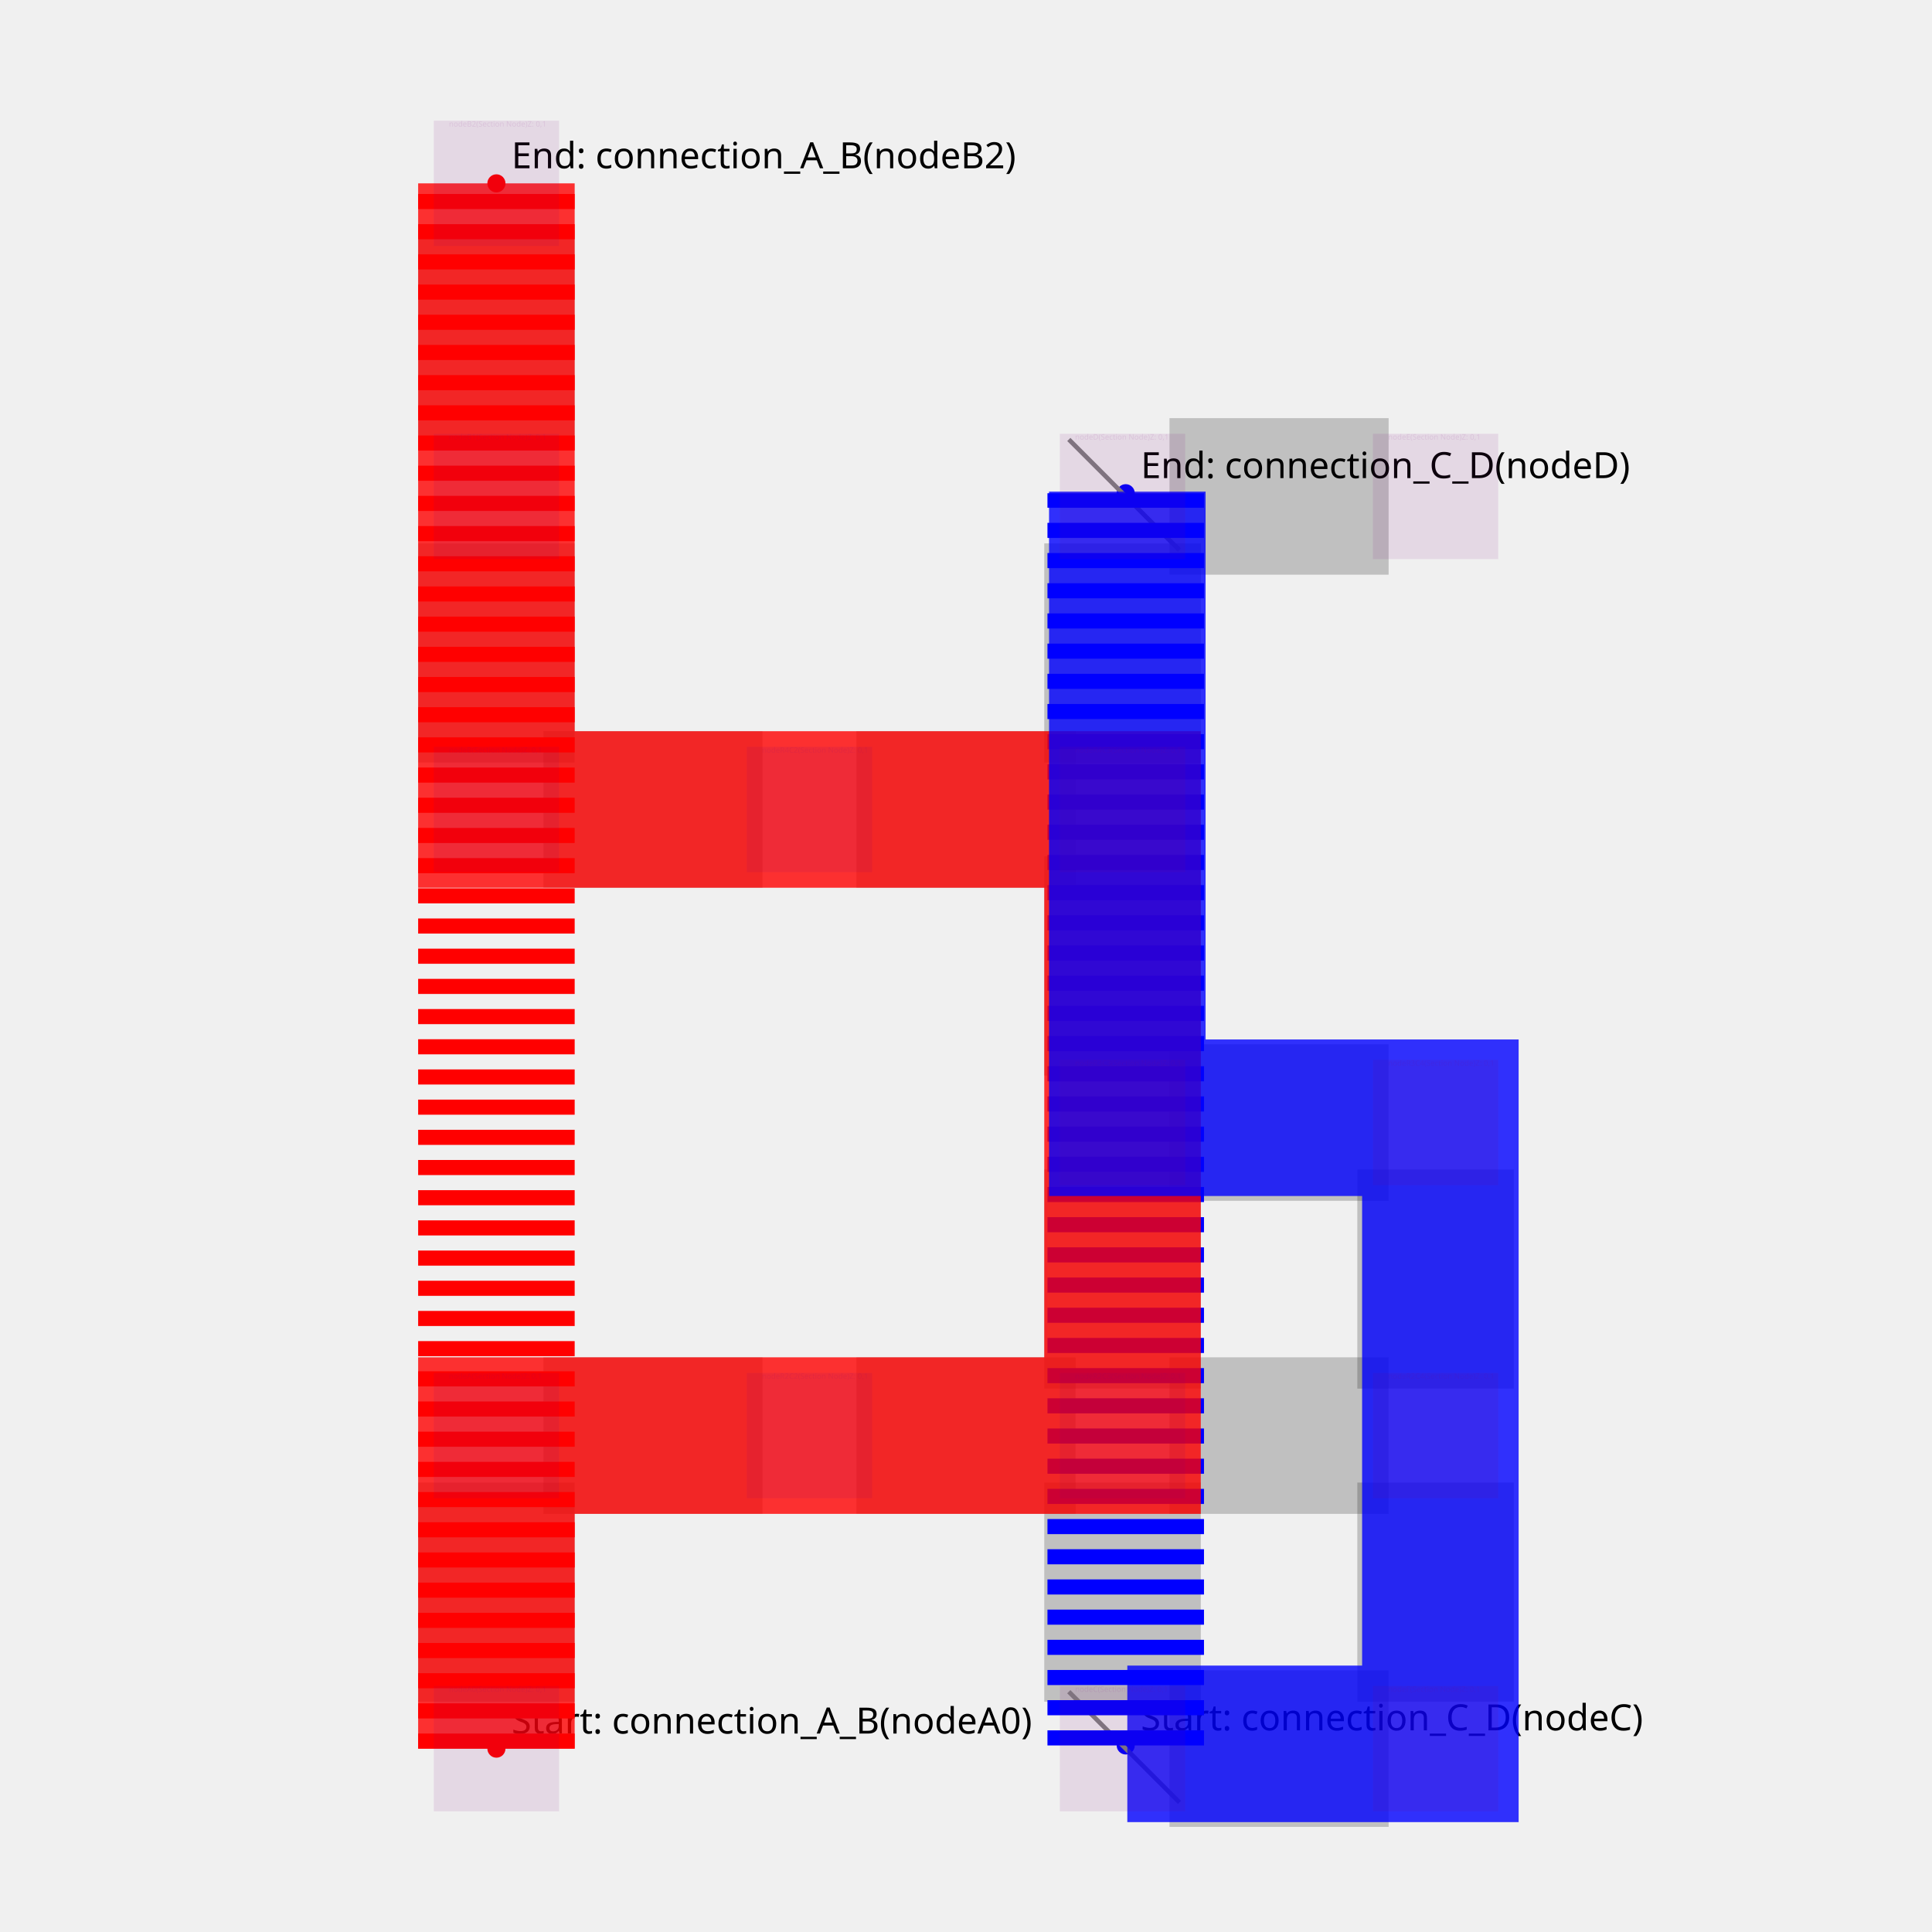
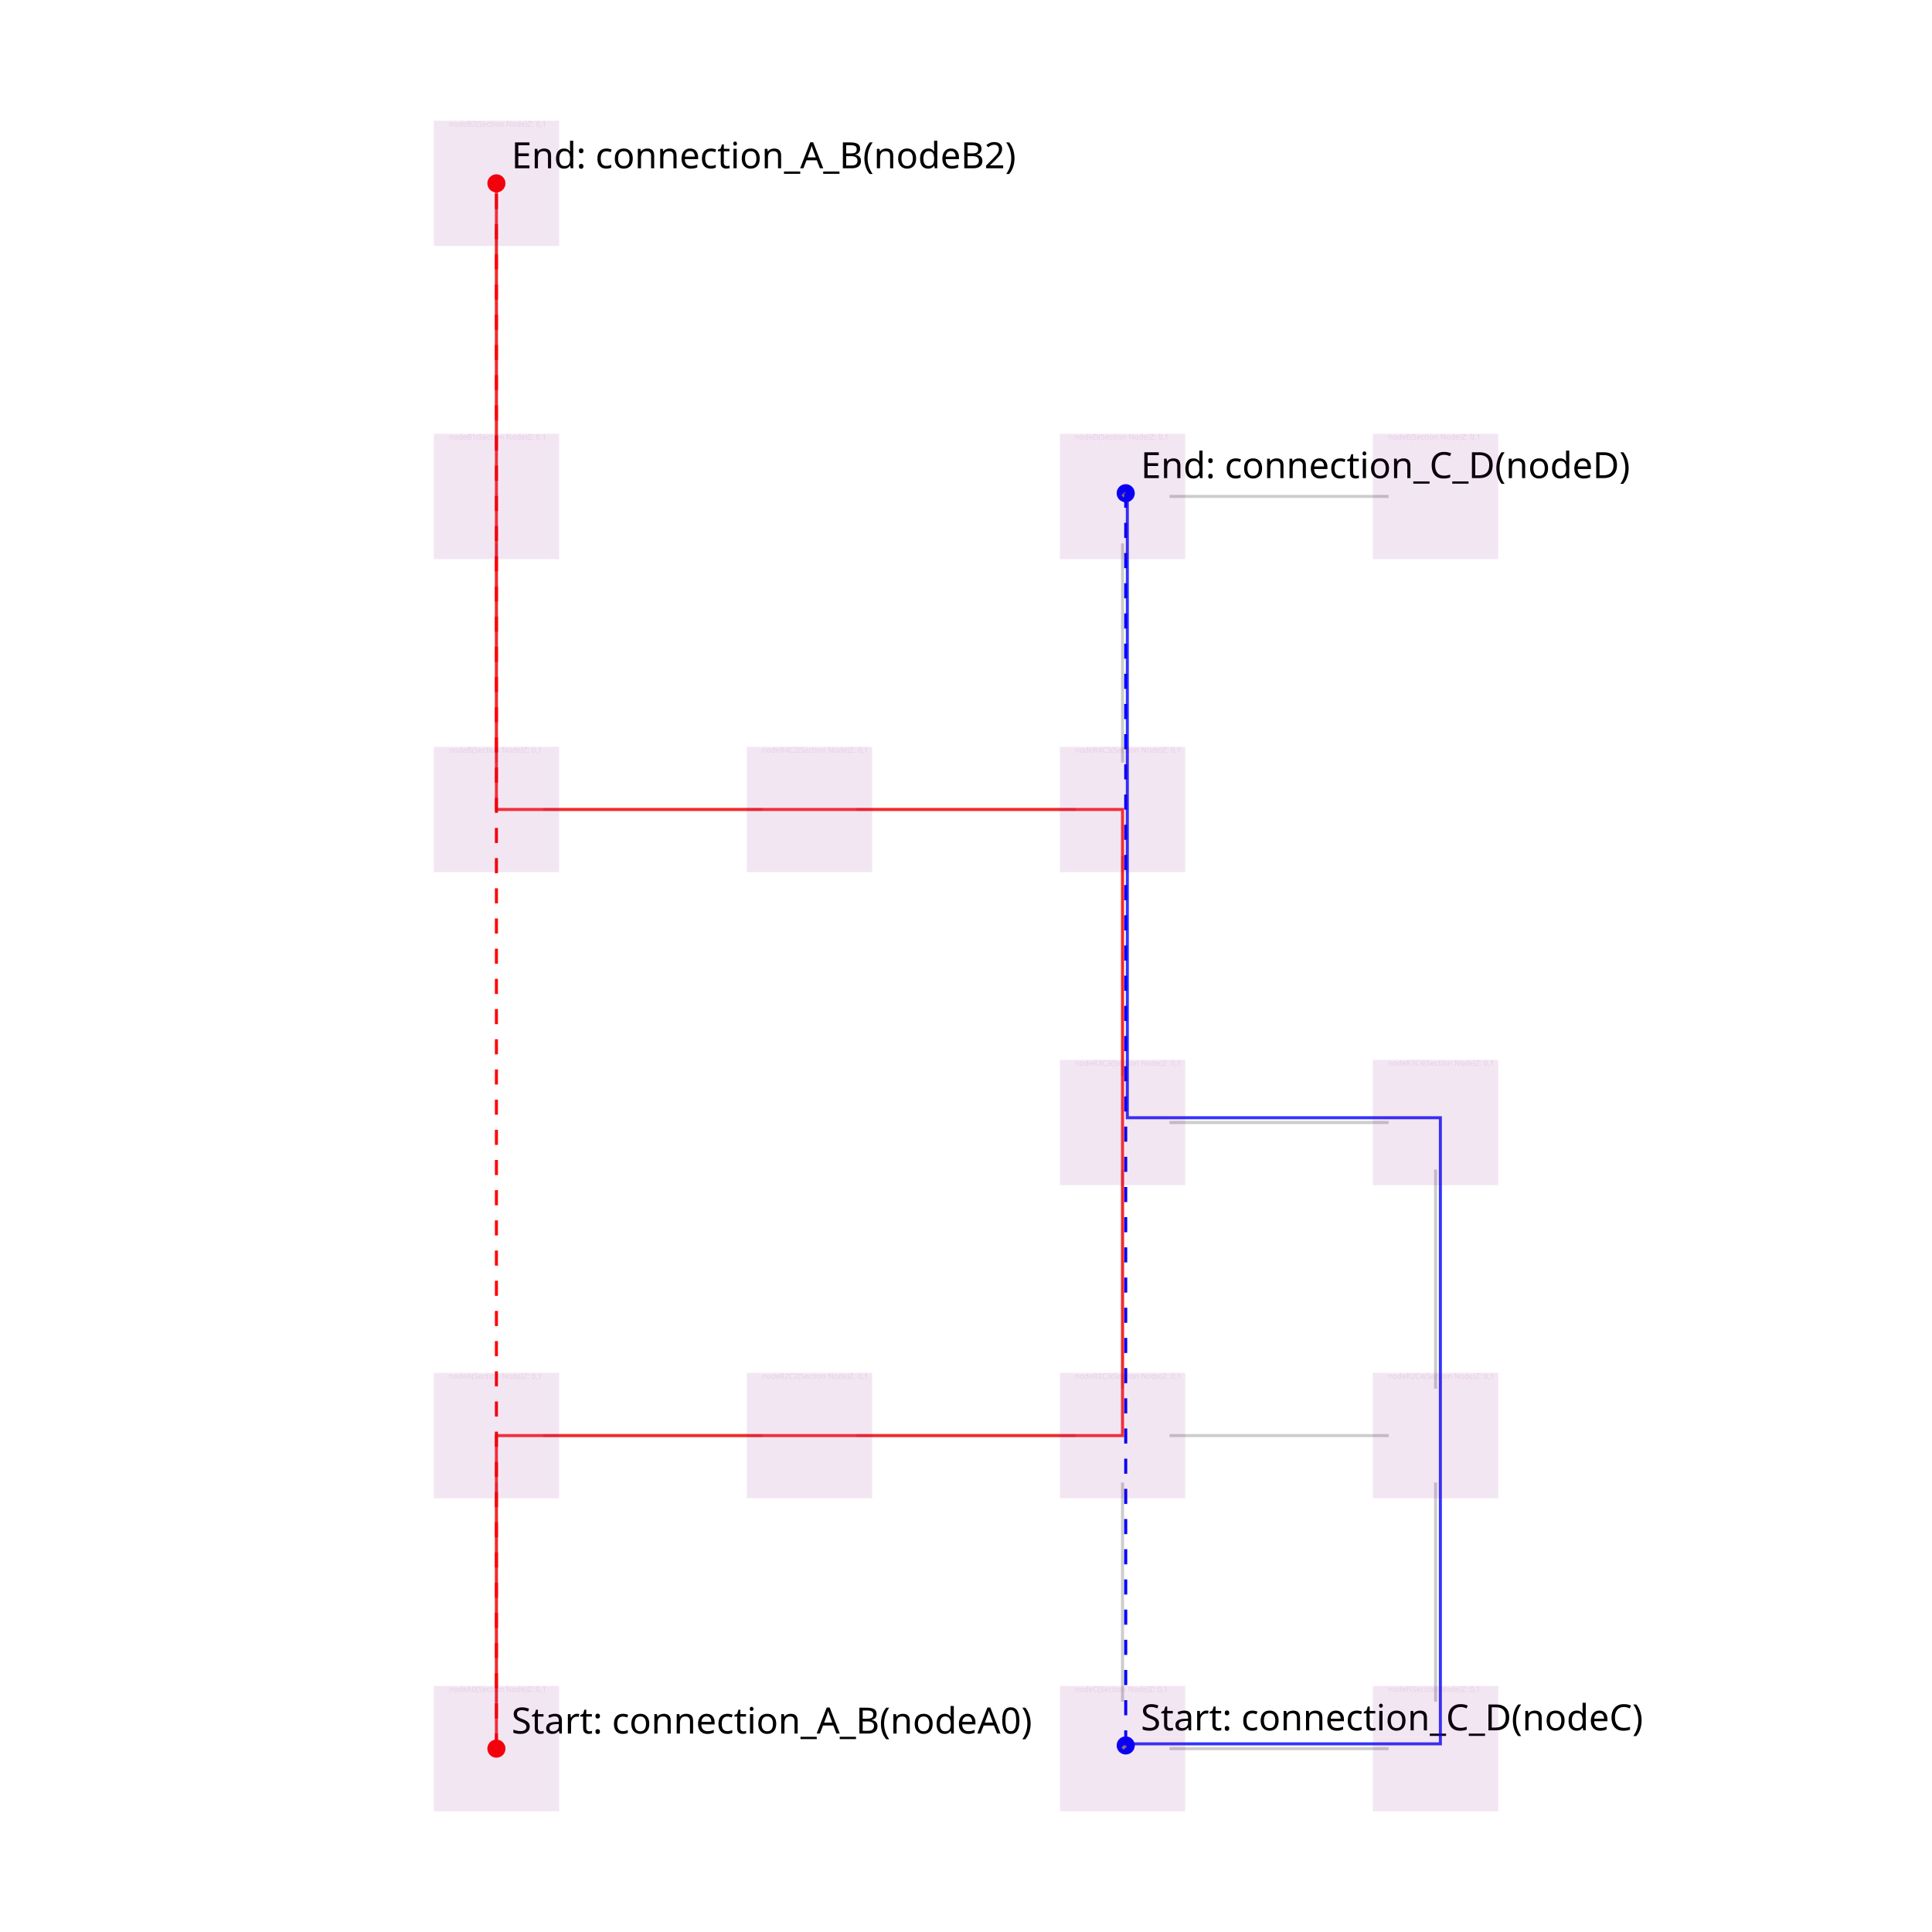
<svg xmlns="http://www.w3.org/2000/svg" width="640" height="640" viewBox="0 0 640 640">
+   <rect width="100%" height="100%" fill="white" />
  <g>
    <circle data-type="point" data-label="Start: connection_A_B (nodeA0)" data-x="1" data-y="1" cx="164.444" cy="579.259" r="3" fill="red" />
    <text x="169.444" y="574.259" font-family="sans-serif" font-size="12">Start: connection_A_B
(nodeA0)</text>
  </g>
  <g>
    <circle data-type="point" data-label="End: connection_A_B (nodeB2)" data-x="1" data-y="11" cx="164.444" cy="60.741" r="3" fill="red" />
    <text x="169.444" y="55.741" font-family="sans-serif" font-size="12">End: connection_A_B
(nodeB2)</text>
  </g>
  <g>
    <circle data-type="point" data-label="Start: connection_C_D (nodeC)" data-x="5.0204" data-y="1.0204" cx="372.91" cy="578.201" r="3" fill="blue" />
    <text x="377.91" y="573.201" font-family="sans-serif" font-size="12">Start: connection_C_D
(nodeC)</text>
  </g>
  <g>
    <circle data-type="point" data-label="End: connection_C_D (nodeD)" data-x="5.0204" data-y="9.0204" cx="372.91" cy="163.387" r="3" fill="blue" />
    <text x="377.91" y="158.387" font-family="sans-serif" font-size="12">End: connection_C_D
(nodeD)</text>
  </g>
  <g>
-     <polyline data-points="1,1.3 1,2.7" data-type="line" data-label="" points="164.444,563.704 164.444,491.111" fill="none" stroke="rgba(0, 0, 0, 0.2)" stroke-width="51.852" />
+     <polyline data-points="1,1.3 1,2.7" data-type="line" data-label="" points="164.444,563.704 164.444,491.111" fill="none" stroke="rgba(0, 0, 0, 0.2)" stroke-width="1px" />
  </g>
  <g>
-     <polyline data-points="5.3,1 6.7,1" data-type="line" data-label="" points="387.407,579.259 460,579.259" fill="none" stroke="rgba(0, 0, 0, 0.2)" stroke-width="51.852" />
+     <polyline data-points="5.3,1 6.7,1" data-type="line" data-label="" points="387.407,579.259 460,579.259" fill="none" stroke="rgba(0, 0, 0, 0.2)" stroke-width="1px" />
  </g>
  <g>
-     <polyline data-points="7,1.3 7,2.7" data-type="line" data-label="" points="475.556,563.704 475.556,491.111" fill="none" stroke="rgba(0, 0, 0, 0.2)" stroke-width="51.852" />
+     <polyline data-points="7,1.3 7,2.7" data-type="line" data-label="" points="475.556,563.704 475.556,491.111" fill="none" stroke="rgba(0, 0, 0, 0.2)" stroke-width="1px" />
  </g>
  <g>
-     <polyline data-points="5,1.3 5,2.7" data-type="line" data-label="" points="371.852,563.704 371.852,491.111" fill="none" stroke="rgba(0, 0, 0, 0.2)" stroke-width="51.852" />
+     <polyline data-points="5,1.3 5,2.7" data-type="line" data-label="" points="371.852,563.704 371.852,491.111" fill="none" stroke="rgba(0, 0, 0, 0.2)" stroke-width="1px" />
  </g>
  <g>
-     <polyline data-points="1.3,3 2.7,3" data-type="line" data-label="" points="180,475.556 252.593,475.556" fill="none" stroke="rgba(0, 0, 0, 0.2)" stroke-width="51.852" />
+     <polyline data-points="1.3,3 2.7,3" data-type="line" data-label="" points="180,475.556 252.593,475.556" fill="none" stroke="rgba(0, 0, 0, 0.2)" stroke-width="1px" />
  </g>
  <g>
-     <polyline data-points="3.3,3 4.7,3" data-type="line" data-label="" points="283.704,475.556 356.296,475.556" fill="none" stroke="rgba(0, 0, 0, 0.2)" stroke-width="51.852" />
+     <polyline data-points="3.3,3 4.7,3" data-type="line" data-label="" points="283.704,475.556 356.296,475.556" fill="none" stroke="rgba(0, 0, 0, 0.2)" stroke-width="1px" />
  </g>
  <g>
-     <polyline data-points="5.3,3 6.7,3" data-type="line" data-label="" points="387.407,475.556 460,475.556" fill="none" stroke="rgba(0, 0, 0, 0.2)" stroke-width="51.852" />
+     <polyline data-points="5.3,3 6.7,3" data-type="line" data-label="" points="387.407,475.556 460,475.556" fill="none" stroke="rgba(0, 0, 0, 0.2)" stroke-width="1px" />
  </g>
  <g>
-     <polyline data-points="5,3.3 5,4.7" data-type="line" data-label="" points="371.852,460 371.852,387.407" fill="none" stroke="rgba(0, 0, 0, 0.2)" stroke-width="51.852" />
+     <polyline data-points="5,3.3 5,4.7" data-type="line" data-label="" points="371.852,460 371.852,387.407" fill="none" stroke="rgba(0, 0, 0, 0.2)" stroke-width="1px" />
  </g>
  <g>
-     <polyline data-points="7,3.3 7,4.7" data-type="line" data-label="" points="475.556,460 475.556,387.407" fill="none" stroke="rgba(0, 0, 0, 0.2)" stroke-width="51.852" />
+     <polyline data-points="7,3.3 7,4.7" data-type="line" data-label="" points="475.556,460 475.556,387.407" fill="none" stroke="rgba(0, 0, 0, 0.2)" stroke-width="1px" />
  </g>
  <g>
-     <polyline data-points="5.3,5 6.7,5" data-type="line" data-label="" points="387.407,371.852 460,371.852" fill="none" stroke="rgba(0, 0, 0, 0.2)" stroke-width="51.852" />
+     <polyline data-points="5.3,5 6.7,5" data-type="line" data-label="" points="387.407,371.852 460,371.852" fill="none" stroke="rgba(0, 0, 0, 0.2)" stroke-width="1px" />
  </g>
  <g>
-     <polyline data-points="5,5.3 5,6.7" data-type="line" data-label="" points="371.852,356.296 371.852,283.704" fill="none" stroke="rgba(0, 0, 0, 0.2)" stroke-width="51.852" />
+     <polyline data-points="5,5.3 5,6.7" data-type="line" data-label="" points="371.852,356.296 371.852,283.704" fill="none" stroke="rgba(0, 0, 0, 0.2)" stroke-width="1px" />
  </g>
  <g>
-     <polyline data-points="1.3,7 2.7,7" data-type="line" data-label="" points="180,268.148 252.593,268.148" fill="none" stroke="rgba(0, 0, 0, 0.2)" stroke-width="51.852" />
+     <polyline data-points="1.3,7 2.7,7" data-type="line" data-label="" points="180,268.148 252.593,268.148" fill="none" stroke="rgba(0, 0, 0, 0.2)" stroke-width="1px" />
  </g>
  <g>
-     <polyline data-points="3.3,7 4.7,7" data-type="line" data-label="" points="283.704,268.148 356.296,268.148" fill="none" stroke="rgba(0, 0, 0, 0.2)" stroke-width="51.852" />
+     <polyline data-points="3.3,7 4.7,7" data-type="line" data-label="" points="283.704,268.148 356.296,268.148" fill="none" stroke="rgba(0, 0, 0, 0.2)" stroke-width="1px" />
  </g>
  <g>
-     <polyline data-points="5,7.3 5,8.7" data-type="line" data-label="" points="371.852,252.593 371.852,180" fill="none" stroke="rgba(0, 0, 0, 0.2)" stroke-width="51.852" />
+     <polyline data-points="5,7.3 5,8.7" data-type="line" data-label="" points="371.852,252.593 371.852,180" fill="none" stroke="rgba(0, 0, 0, 0.2)" stroke-width="1px" />
  </g>
  <g>
-     <polyline data-points="5.3,9 6.7,9" data-type="line" data-label="" points="387.407,164.444 460,164.444" fill="none" stroke="rgba(0, 0, 0, 0.2)" stroke-width="51.852" />
+     <polyline data-points="5.3,9 6.7,9" data-type="line" data-label="" points="387.407,164.444 460,164.444" fill="none" stroke="rgba(0, 0, 0, 0.2)" stroke-width="1px" />
  </g>
  <g>
-     <polyline data-points="1,7.3 1,8.7" data-type="line" data-label="" points="164.444,252.593 164.444,180" fill="none" stroke="rgba(0, 0, 0, 0.2)" stroke-width="51.852" />
+     <polyline data-points="1,7.3 1,8.7" data-type="line" data-label="" points="164.444,252.593 164.444,180" fill="none" stroke="rgba(0, 0, 0, 0.2)" stroke-width="1px" />
  </g>
  <g>
-     <polyline data-points="1,9.3 1,10.7" data-type="line" data-label="" points="164.444,148.889 164.444,76.296" fill="none" stroke="rgba(0, 0, 0, 0.2)" stroke-width="51.852" />
+     <polyline data-points="1,9.3 1,10.7" data-type="line" data-label="" points="164.444,148.889 164.444,76.296" fill="none" stroke="rgba(0, 0, 0, 0.2)" stroke-width="1px" />
  </g>
  <g>
-     <polyline data-points="1,1 1,1" data-type="line" data-label="" points="164.444,579.259 164.444,579.259" fill="none" stroke="gray" stroke-width="51.852" stroke-dasharray="2 2" />
+     <polyline data-points="1,1 1,1" data-type="line" data-label="" points="164.444,579.259 164.444,579.259" fill="none" stroke="gray" stroke-width="1px" stroke-dasharray="2 2" />
  </g>
  <g>
-     <polyline data-points="1,11 1,11" data-type="line" data-label="" points="164.444,60.741 164.444,60.741" fill="none" stroke="gray" stroke-width="51.852" stroke-dasharray="2 2" />
+     <polyline data-points="1,11 1,11" data-type="line" data-label="" points="164.444,60.741 164.444,60.741" fill="none" stroke="gray" stroke-width="1px" stroke-dasharray="2 2" />
  </g>
  <g>
-     <polyline data-points="1,1 1,11" data-type="line" data-label="" points="164.444,579.259 164.444,60.741" fill="none" stroke="red" stroke-width="51.852" stroke-dasharray="5 5" />
+     <polyline data-points="1,1 1,11" data-type="line" data-label="" points="164.444,579.259 164.444,60.741" fill="none" stroke="red" stroke-width="1px" stroke-dasharray="5 5" />
  </g>
  <g>
-     <polyline data-points="5,1 5.0204,1.0204" data-type="line" data-label="" points="371.852,579.259 372.91,578.201" fill="none" stroke="gray" stroke-width="51.852" stroke-dasharray="2 2" />
+     <polyline data-points="5,1 5.0204,1.0204" data-type="line" data-label="" points="371.852,579.259 372.91,578.201" fill="none" stroke="gray" stroke-width="1px" stroke-dasharray="2 2" />
  </g>
  <g>
-     <polyline data-points="5,9 5.0204,9.0204" data-type="line" data-label="" points="371.852,164.444 372.91,163.387" fill="none" stroke="gray" stroke-width="51.852" stroke-dasharray="2 2" />
+     <polyline data-points="5,9 5.0204,9.0204" data-type="line" data-label="" points="371.852,164.444 372.91,163.387" fill="none" stroke="gray" stroke-width="1px" stroke-dasharray="2 2" />
  </g>
  <g>
-     <polyline data-points="5.0204,1.0204 5.0204,9.0204" data-type="line" data-label="" points="372.91,578.201 372.91,163.387" fill="none" stroke="blue" stroke-width="51.852" stroke-dasharray="5 5" />
+     <polyline data-points="5.0204,1.0204 5.0204,9.0204" data-type="line" data-label="" points="372.91,578.201 372.91,163.387" fill="none" stroke="blue" stroke-width="1px" stroke-dasharray="5 5" />
  </g>
  <g>
-     <polyline data-points="1,1 1,3 3,3 5,3 5,5 5,7 3,7 1,7 1,9 1,11" data-type="line" data-label="" points="164.444,579.259 164.444,475.556 268.148,475.556 371.852,475.556 371.852,371.852 371.852,268.148 268.148,268.148 164.444,268.148 164.444,164.444 164.444,60.741" fill="none" stroke="rgba(255,0,0,0.8)" stroke-width="51.852" />
+     <polyline data-points="1,1 1,3 3,3 5,3 5,5 5,7 3,7 1,7 1,9 1,11" data-type="line" data-label="" points="164.444,579.259 164.444,475.556 268.148,475.556 371.852,475.556 371.852,371.852 371.852,268.148 268.148,268.148 164.444,268.148 164.444,164.444 164.444,60.741" fill="none" stroke="rgba(255,0,0,0.8)" stroke-width="1px" />
  </g>
  <g>
-     <polyline data-points="5.0306,1.0306 7.0306,1.0306 7.0306,3.0306 7.0306,5.0306 5.0306,5.0306 5.0306,7.0306 5.0306,9.0306" data-type="line" data-label="" points="373.439,577.673 477.142,577.673 477.142,473.969 477.142,370.265 373.439,370.265 373.439,266.561 373.439,162.858" fill="none" stroke="rgba(0,0,255,0.8)" stroke-width="51.852" />
+     <polyline data-points="5.0306,1.0306 7.0306,1.0306 7.0306,3.0306 7.0306,5.0306 5.0306,5.0306 5.0306,7.0306 5.0306,9.0306" data-type="line" data-label="" points="373.439,577.673 477.142,577.673 477.142,473.969 477.142,370.265 373.439,370.265 373.439,266.561 373.439,162.858" fill="none" stroke="rgba(0,0,255,0.8)" stroke-width="1px" />
  </g>
  <g>
    <rect data-type="rect" data-label="nodeA0 (Section Node) Z: 0,1" data-x="1" data-y="1" x="143.704" y="558.519" width="41.481" height="41.481" fill="rgba(128, 0, 128, 0.1)" stroke="rgba(128, 0, 128, 0.1)" stroke-width="0.019" />
    <text x="148.704" y="558.519" font-family="sans-serif" dominant-baseline="text-before-edge" font-size="2.489" fill="rgba(128, 0, 128, 0.1)">nodeA0
(Section Node)
Z: 0,1</text>
  </g>
  <g>
    <rect data-type="rect" data-label="nodeA (Section Node) Z: 0,1" data-x="1" data-y="3" x="143.704" y="454.815" width="41.481" height="41.481" fill="rgba(128, 0, 128, 0.1)" stroke="rgba(128, 0, 128, 0.1)" stroke-width="0.019" />
    <text x="148.704" y="454.815" font-family="sans-serif" dominant-baseline="text-before-edge" font-size="2.489" fill="rgba(128, 0, 128, 0.1)">nodeA
(Section Node)
Z: 0,1</text>
  </g>
  <g>
    <rect data-type="rect" data-label="nodeF (Section Node) Z: 0,1" data-x="7" data-y="1" x="454.815" y="558.519" width="41.481" height="41.481" fill="rgba(128, 0, 128, 0.1)" stroke="rgba(128, 0, 128, 0.1)" stroke-width="0.019" />
    <text x="459.815" y="558.519" font-family="sans-serif" dominant-baseline="text-before-edge" font-size="2.489" fill="rgba(128, 0, 128, 0.1)">nodeF
(Section Node)
Z: 0,1</text>
  </g>
  <g>
    <rect data-type="rect" data-label="nodeC (Section Node) Z: 0,1" data-x="5" data-y="1" x="351.111" y="558.519" width="41.481" height="41.481" fill="rgba(128, 0, 128, 0.1)" stroke="rgba(128, 0, 128, 0.1)" stroke-width="0.019" />
    <text x="356.111" y="558.519" font-family="sans-serif" dominant-baseline="text-before-edge" font-size="2.489" fill="rgba(128, 0, 128, 0.1)">nodeC
(Section Node)
Z: 0,1</text>
  </g>
  <g>
    <rect data-type="rect" data-label="nodeR2C2 (Section Node) Z: 0,1" data-x="3" data-y="3" x="247.407" y="454.815" width="41.481" height="41.481" fill="rgba(128, 0, 128, 0.1)" stroke="rgba(128, 0, 128, 0.1)" stroke-width="0.019" />
    <text x="252.407" y="454.815" font-family="sans-serif" dominant-baseline="text-before-edge" font-size="2.489" fill="rgba(128, 0, 128, 0.1)">nodeR2C2
(Section Node)
Z: 0,1</text>
  </g>
  <g>
    <rect data-type="rect" data-label="nodeR2C3 (Section Node) Z: 0,1" data-x="5" data-y="3" x="351.111" y="454.815" width="41.481" height="41.481" fill="rgba(128, 0, 128, 0.1)" stroke="rgba(128, 0, 128, 0.1)" stroke-width="0.019" />
    <text x="356.111" y="454.815" font-family="sans-serif" dominant-baseline="text-before-edge" font-size="2.489" fill="rgba(128, 0, 128, 0.1)">nodeR2C3
(Section Node)
Z: 0,1</text>
  </g>
  <g>
    <rect data-type="rect" data-label="nodeR2C4 (Section Node) Z: 0,1" data-x="7" data-y="3" x="454.815" y="454.815" width="41.481" height="41.481" fill="rgba(128, 0, 128, 0.1)" stroke="rgba(128, 0, 128, 0.1)" stroke-width="0.019" />
    <text x="459.815" y="454.815" font-family="sans-serif" dominant-baseline="text-before-edge" font-size="2.489" fill="rgba(128, 0, 128, 0.1)">nodeR2C4
(Section Node)
Z: 0,1</text>
  </g>
  <g>
    <rect data-type="rect" data-label="nodeR3C3 (Section Node) Z: 0,1" data-x="5" data-y="5" x="351.111" y="351.111" width="41.481" height="41.481" fill="rgba(128, 0, 128, 0.1)" stroke="rgba(128, 0, 128, 0.1)" stroke-width="0.019" />
    <text x="356.111" y="351.111" font-family="sans-serif" dominant-baseline="text-before-edge" font-size="2.489" fill="rgba(128, 0, 128, 0.1)">nodeR3C3
(Section Node)
Z: 0,1</text>
  </g>
  <g>
    <rect data-type="rect" data-label="nodeR3C4 (Section Node) Z: 0,1" data-x="7" data-y="5" x="454.815" y="351.111" width="41.481" height="41.481" fill="rgba(128, 0, 128, 0.1)" stroke="rgba(128, 0, 128, 0.1)" stroke-width="0.019" />
    <text x="459.815" y="351.111" font-family="sans-serif" dominant-baseline="text-before-edge" font-size="2.489" fill="rgba(128, 0, 128, 0.1)">nodeR3C4
(Section Node)
Z: 0,1</text>
  </g>
  <g>
    <rect data-type="rect" data-label="nodeB (Section Node) Z: 0,1" data-x="1" data-y="7" x="143.704" y="247.407" width="41.481" height="41.481" fill="rgba(128, 0, 128, 0.1)" stroke="rgba(128, 0, 128, 0.1)" stroke-width="0.019" />
    <text x="148.704" y="247.407" font-family="sans-serif" dominant-baseline="text-before-edge" font-size="2.489" fill="rgba(128, 0, 128, 0.1)">nodeB
(Section Node)
Z: 0,1</text>
  </g>
  <g>
    <rect data-type="rect" data-label="nodeR4C2 (Section Node) Z: 0,1" data-x="3" data-y="7" x="247.407" y="247.407" width="41.481" height="41.481" fill="rgba(128, 0, 128, 0.1)" stroke="rgba(128, 0, 128, 0.1)" stroke-width="0.019" />
    <text x="252.407" y="247.407" font-family="sans-serif" dominant-baseline="text-before-edge" font-size="2.489" fill="rgba(128, 0, 128, 0.1)">nodeR4C2
(Section Node)
Z: 0,1</text>
  </g>
  <g>
    <rect data-type="rect" data-label="nodeR4C3 (Section Node) Z: 0,1" data-x="5" data-y="7" x="351.111" y="247.407" width="41.481" height="41.481" fill="rgba(128, 0, 128, 0.1)" stroke="rgba(128, 0, 128, 0.1)" stroke-width="0.019" />
    <text x="356.111" y="247.407" font-family="sans-serif" dominant-baseline="text-before-edge" font-size="2.489" fill="rgba(128, 0, 128, 0.1)">nodeR4C3
(Section Node)
Z: 0,1</text>
  </g>
  <g>
    <rect data-type="rect" data-label="nodeD (Section Node) Z: 0,1" data-x="5" data-y="9" x="351.111" y="143.704" width="41.481" height="41.481" fill="rgba(128, 0, 128, 0.1)" stroke="rgba(128, 0, 128, 0.1)" stroke-width="0.019" />
    <text x="356.111" y="143.704" font-family="sans-serif" dominant-baseline="text-before-edge" font-size="2.489" fill="rgba(128, 0, 128, 0.1)">nodeD
(Section Node)
Z: 0,1</text>
  </g>
  <g>
    <rect data-type="rect" data-label="nodeB1 (Section Node) Z: 0,1" data-x="1" data-y="9" x="143.704" y="143.704" width="41.481" height="41.481" fill="rgba(128, 0, 128, 0.1)" stroke="rgba(128, 0, 128, 0.1)" stroke-width="0.019" />
    <text x="148.704" y="143.704" font-family="sans-serif" dominant-baseline="text-before-edge" font-size="2.489" fill="rgba(128, 0, 128, 0.1)">nodeB1
(Section Node)
Z: 0,1</text>
  </g>
  <g>
    <rect data-type="rect" data-label="nodeB2 (Section Node) Z: 0,1" data-x="1" data-y="11" x="143.704" y="40" width="41.481" height="41.481" fill="rgba(128, 0, 128, 0.1)" stroke="rgba(128, 0, 128, 0.1)" stroke-width="0.019" />
    <text x="148.704" y="40" font-family="sans-serif" dominant-baseline="text-before-edge" font-size="2.489" fill="rgba(128, 0, 128, 0.1)">nodeB2
(Section Node)
Z: 0,1</text>
  </g>
  <g>
    <rect data-type="rect" data-label="nodeE (Section Node) Z: 0,1" data-x="7" data-y="9" x="454.815" y="143.704" width="41.481" height="41.481" fill="rgba(128, 0, 128, 0.1)" stroke="rgba(128, 0, 128, 0.1)" stroke-width="0.019" />
    <text x="459.815" y="143.704" font-family="sans-serif" dominant-baseline="text-before-edge" font-size="2.489" fill="rgba(128, 0, 128, 0.1)">nodeE
(Section Node)
Z: 0,1</text>
  </g>
  <g id="crosshair" style="display: none">
    <line id="crosshair-h" y1="0" y2="640" stroke="#666" stroke-width="0.5" />
    <line id="crosshair-v" x1="0" x2="640" stroke="#666" stroke-width="0.5" />
    <text id="coordinates" font-family="monospace" font-size="12" fill="#666" />
  </g>
</svg>
